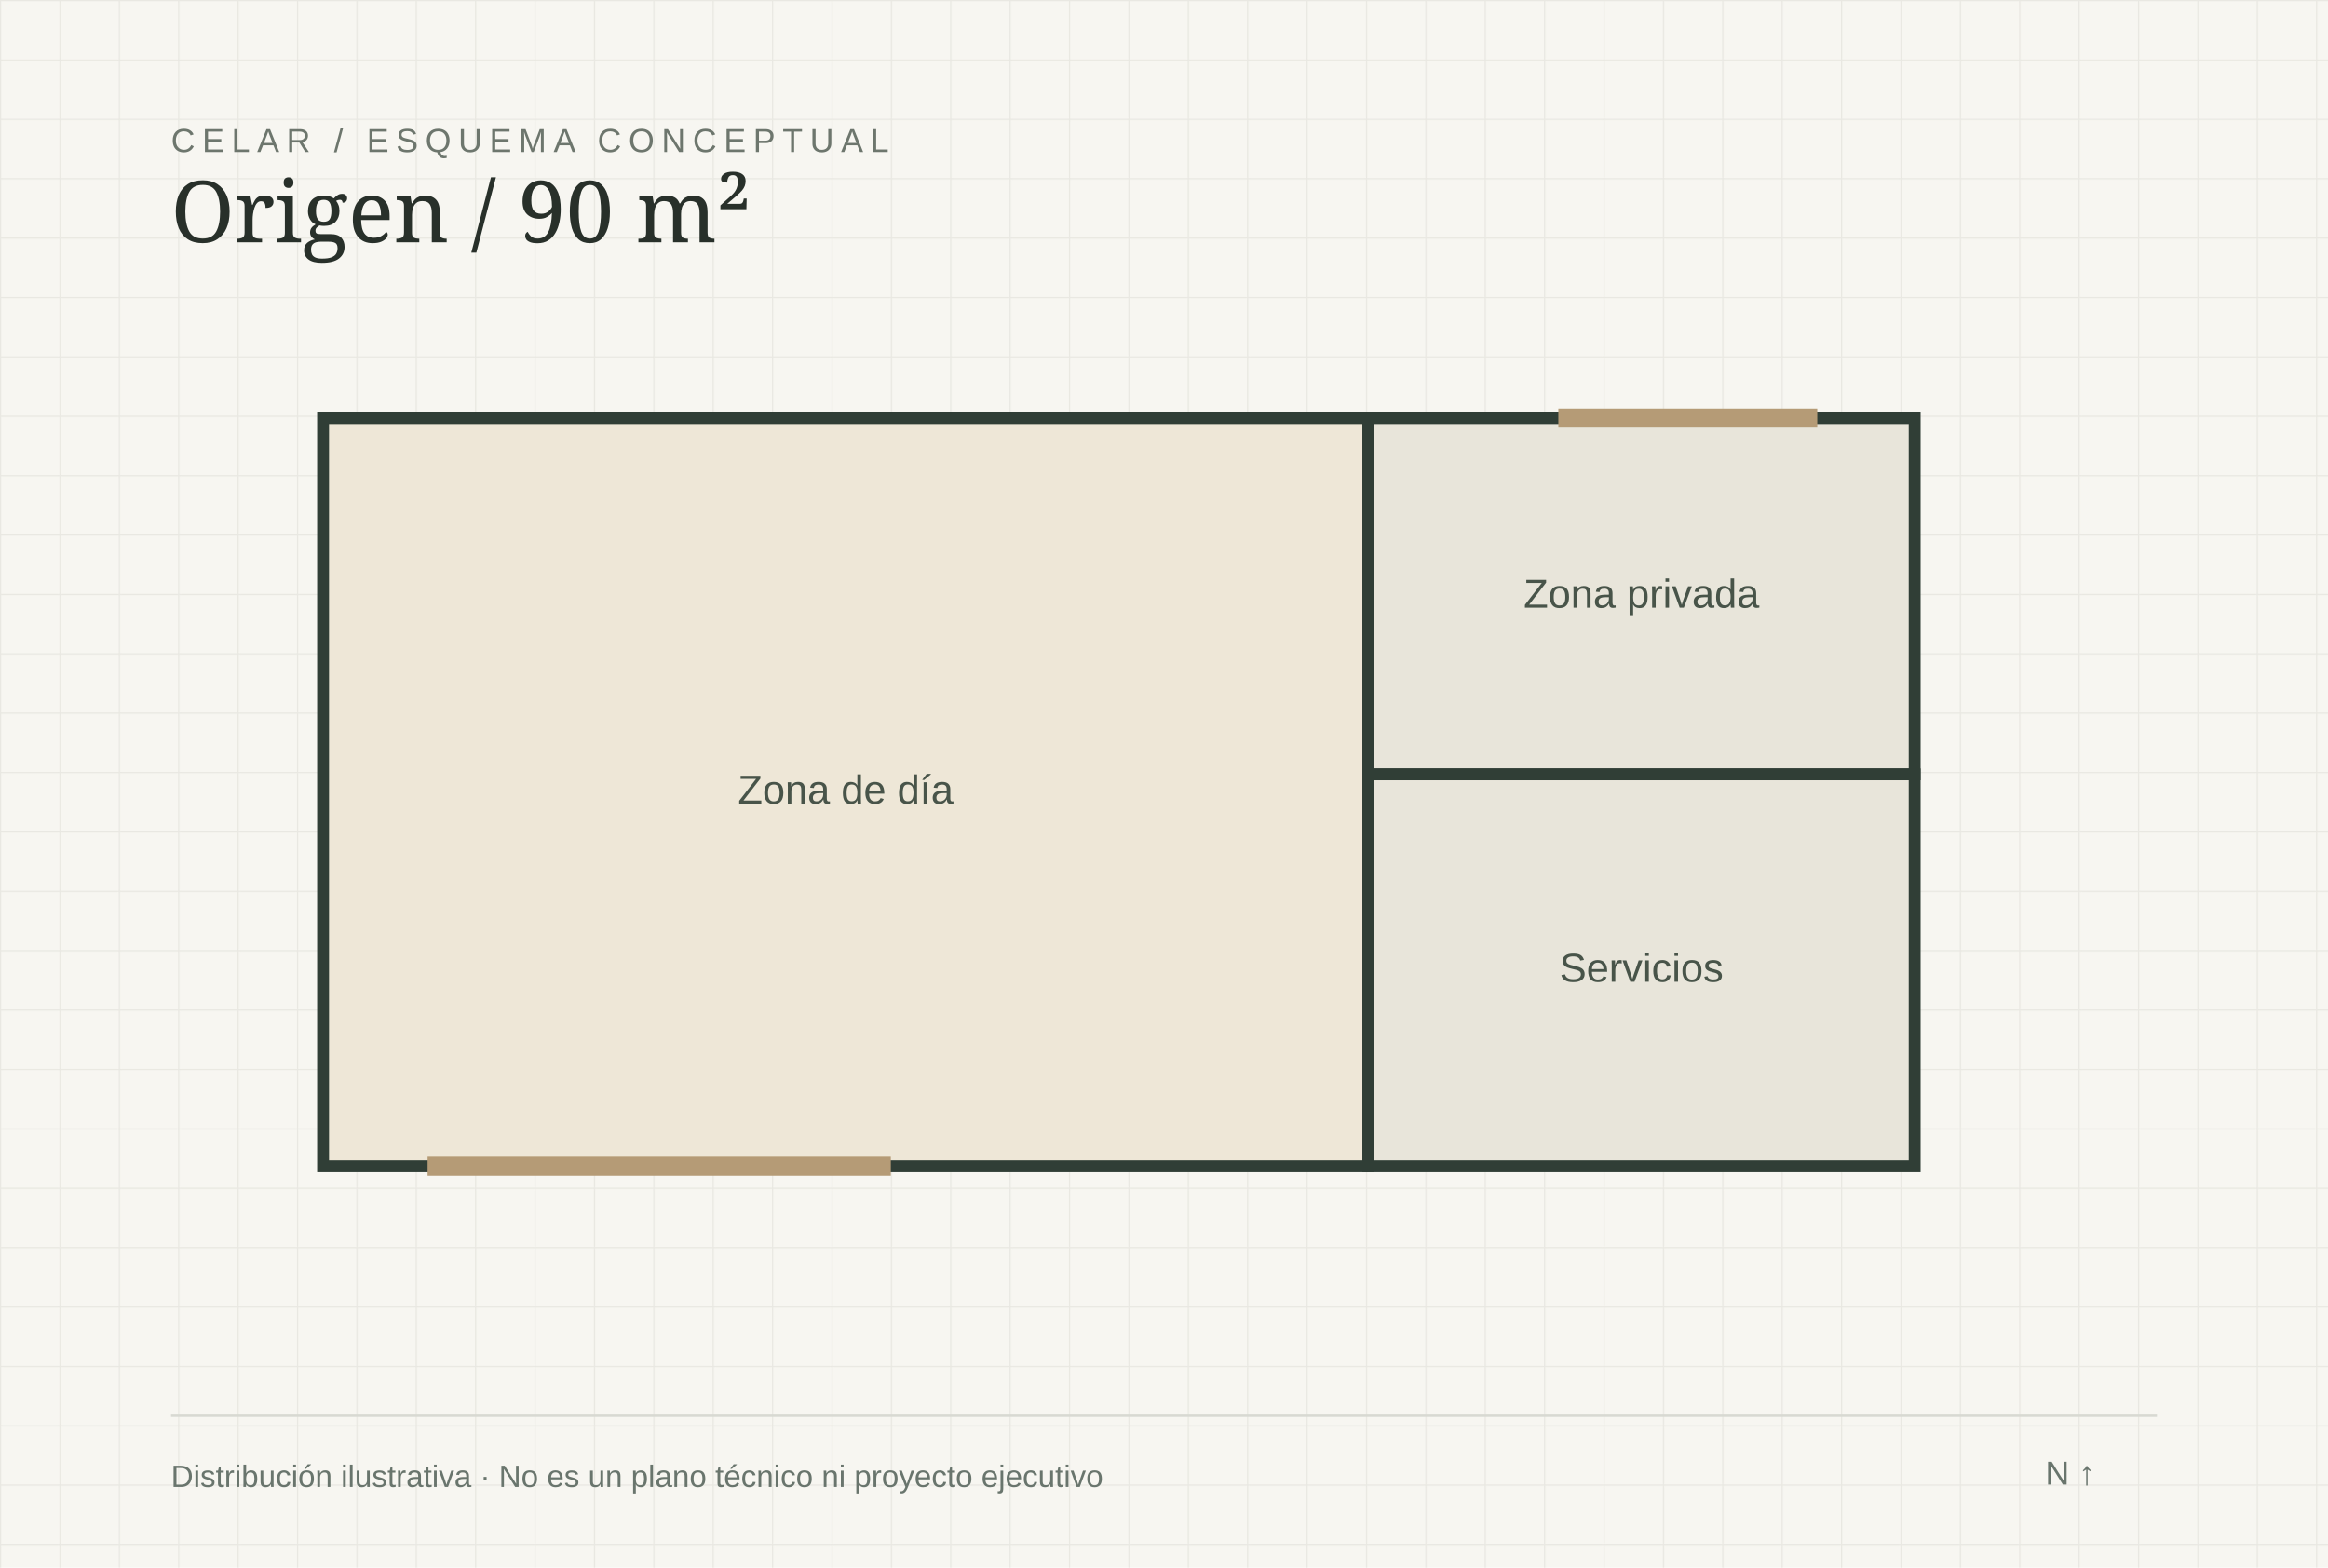
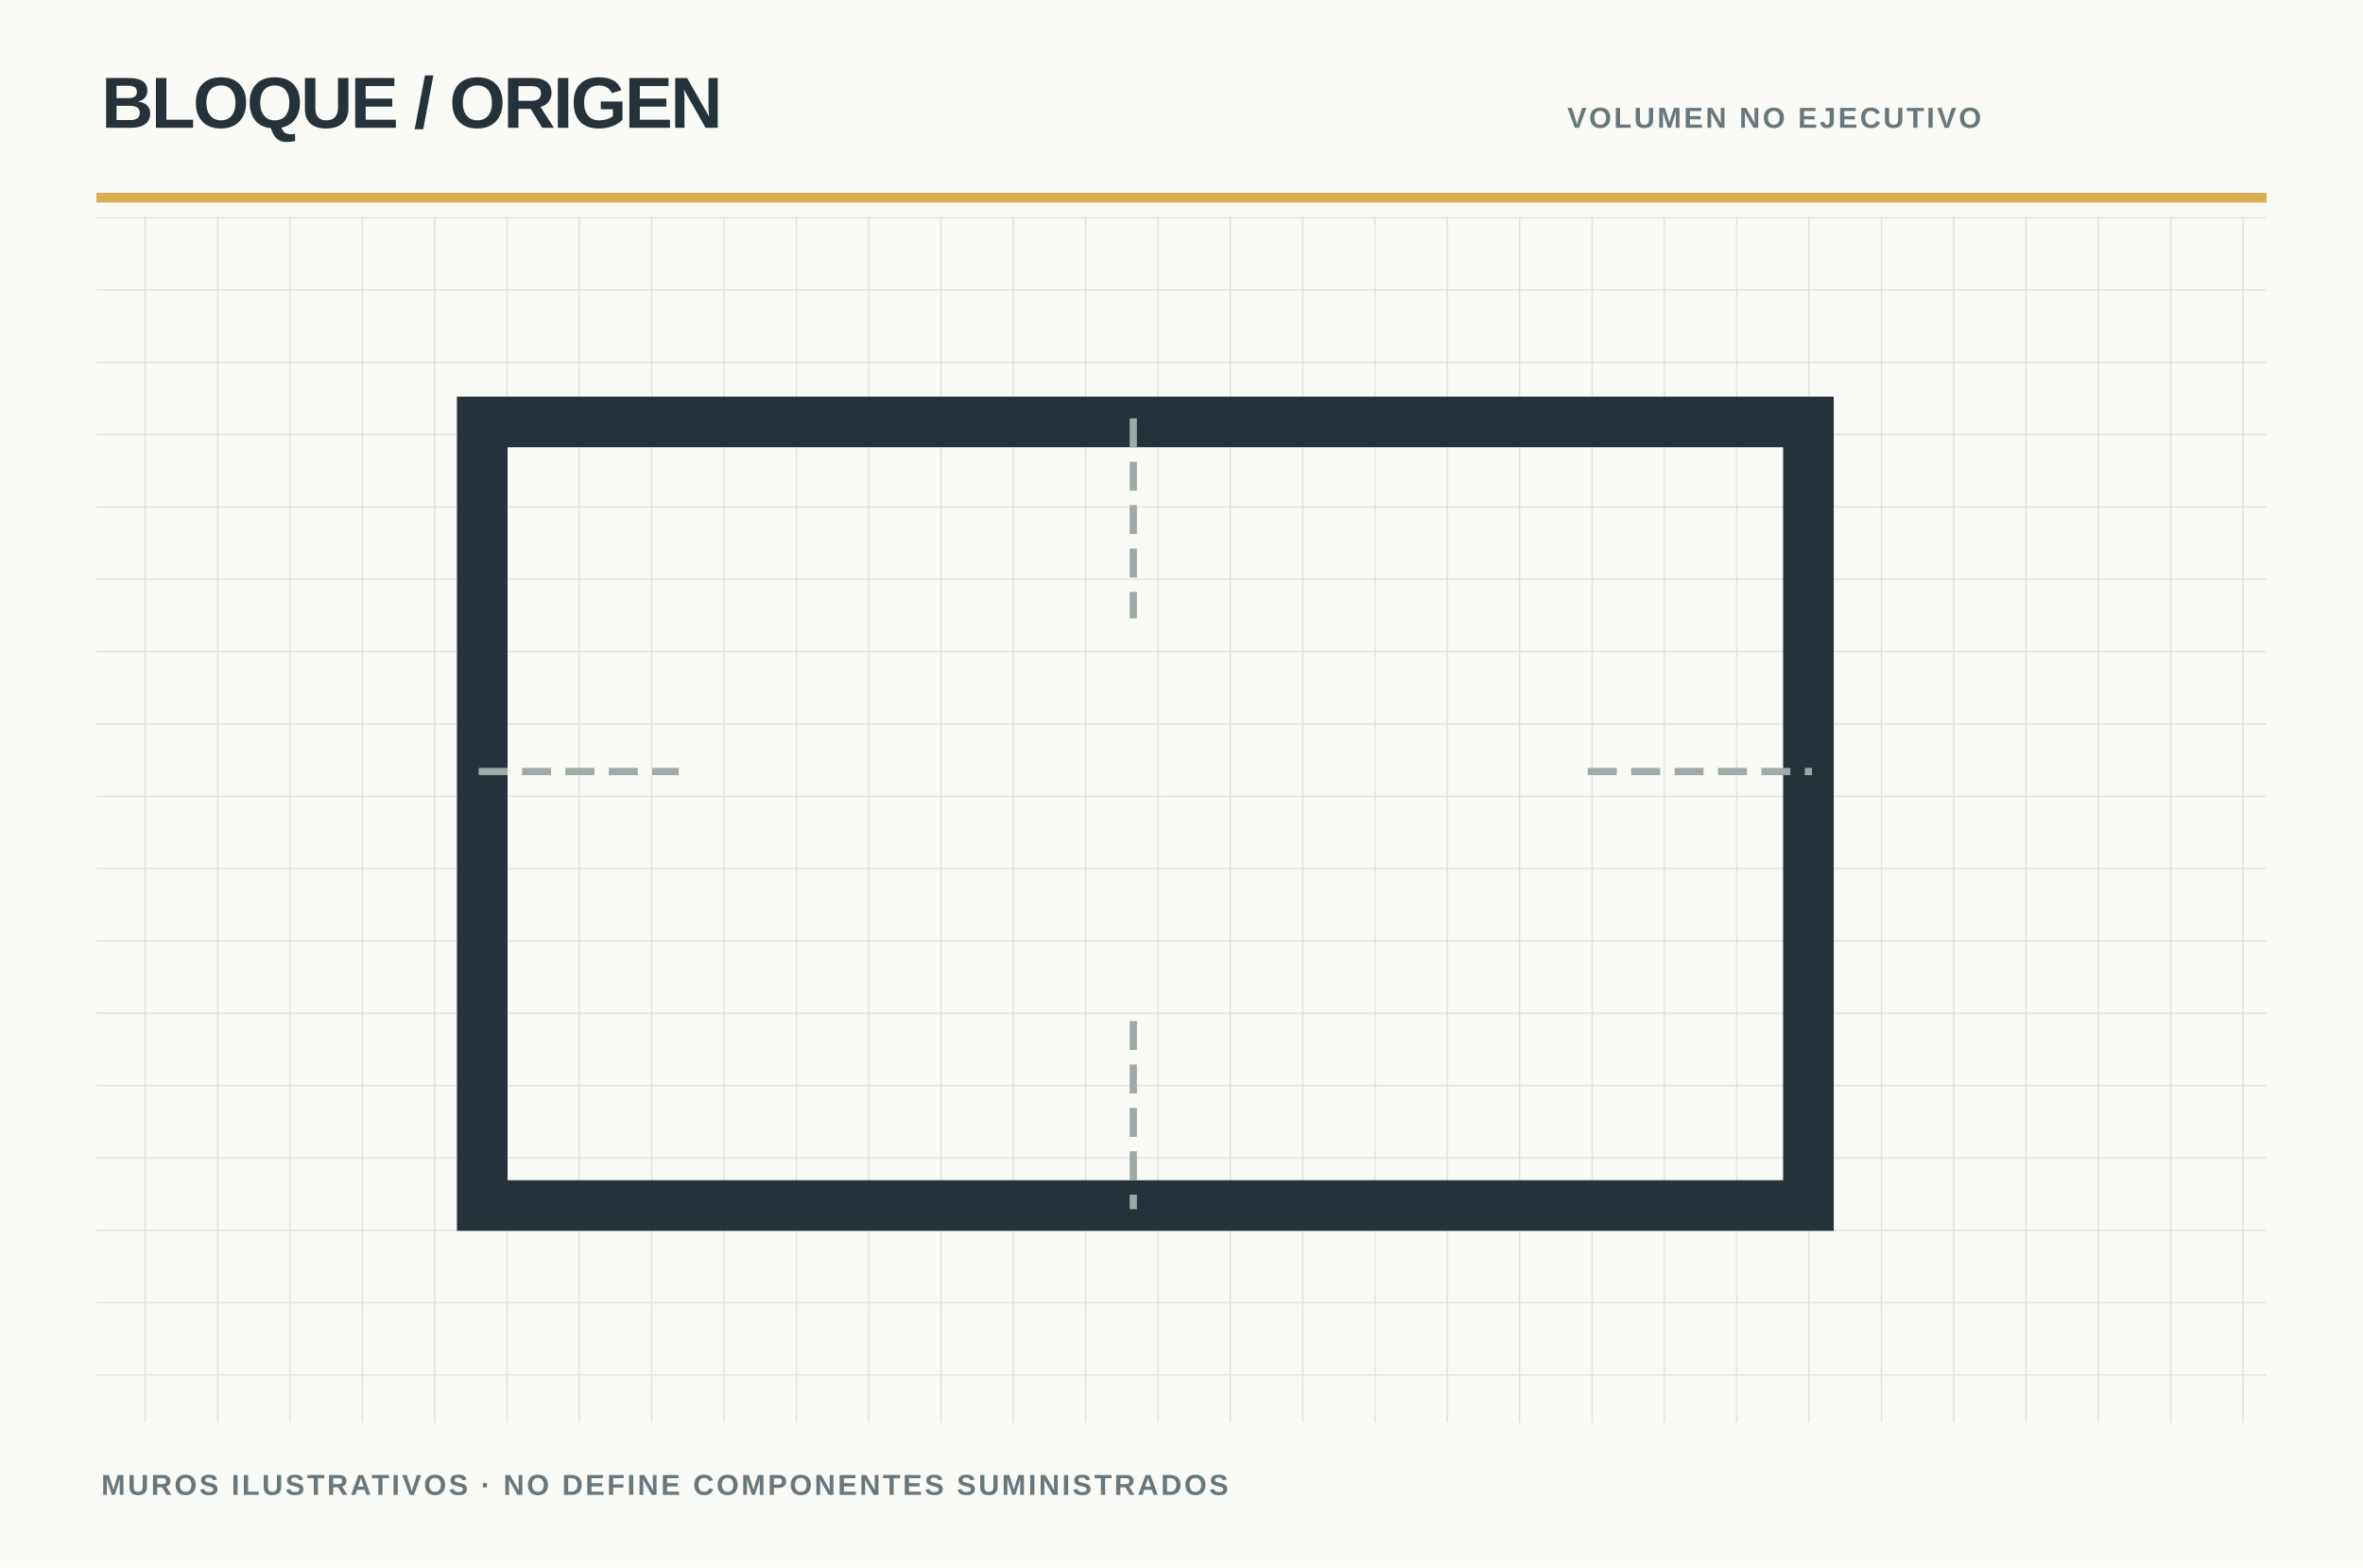
- <svg xmlns="http://www.w3.org/2000/svg" viewBox="0 0 980 660" width="980" height="660">
+ <svg xmlns="http://www.w3.org/2000/svg" viewBox="0 0 980 650" role="img" aria-label="Esquema conceptual de huella de la estructura sin distribución interior">
  <defs>
-     <pattern id="grid" width="25" height="25" patternUnits="userSpaceOnUse">
-       <path d="M 25 0 L 0 0 0 25" fill="none" stroke="#e9e8e2" stroke-width="1" />
+     <pattern id="grid" width="30" height="30" patternUnits="userSpaceOnUse">
+       <path d="M30 0H0V30" fill="none" stroke="#dde1df" stroke-width="1" />
    </pattern>
  </defs>
-   <rect width="980" height="660" fill="#f7f6f1" />
-   <rect width="980" height="660" fill="url(#grid)" />
-   <text x="72" y="64" font-family="Arial,sans-serif" font-size="14" fill="#6d766d" letter-spacing="3">CELAR / ESQUEMA CONCEPTUAL</text>
-   <text x="72" y="102" font-family="Georgia,serif" font-size="36" fill="#28302a">Origen / 90 m²</text>
-   <rect x="136" y="176" width="440" height="315" fill="#eee7d7" stroke="#303e36" stroke-width="5" />
-   <text x="356.0" y="333.5" text-anchor="middle" dominant-baseline="middle" font-family="Arial,sans-serif" font-size="17" fill="#485449">Zona de día</text>
-   <rect x="576" y="176" width="230" height="150" fill="#e8e5da" stroke="#303e36" stroke-width="5" />
-   <text x="691.0" y="251.0" text-anchor="middle" dominant-baseline="middle" font-family="Arial,sans-serif" font-size="17" fill="#485449">Zona privada</text>
-   <rect x="576" y="326" width="230" height="165" fill="#e8e5da" stroke="#303e36" stroke-width="5" />
-   <text x="691.0" y="408.5" text-anchor="middle" dominant-baseline="middle" font-family="Arial,sans-serif" font-size="17" fill="#485449">Servicios</text>
-   <line x1="180" y1="491" x2="375" y2="491" stroke="#b59b76" stroke-width="8" />
-   <line x1="656" y1="176" x2="765" y2="176" stroke="#b59b76" stroke-width="8" />
-   <line x1="72" x2="908" y1="596" y2="596" stroke="#d8d9d2" />
-   <text x="72" y="626" font-family="Arial,sans-serif" font-size="13" fill="#69756d">Distribución ilustrativa · No es un plano técnico ni proyecto ejecutivo</text>
-   <text x="882" y="625" text-anchor="end" font-family="Arial,sans-serif" font-size="14" fill="#69756d">N ↑</text>
+   <style>.shell{stroke:#263239;stroke-width:21;stroke-linecap:square;stroke-linejoin:miter;fill:none}.ghost{fill:none;stroke:#9fa9a7;stroke-width:3;stroke-dasharray:9 9}.small{font:bold 12px Arial,sans-serif;fill:#68777b;letter-spacing:1px}.big{font:900 30px Arial,sans-serif;fill:#263239;letter-spacing:-1px}</style>
+   <rect width="980" height="650" fill="#fafaf7" />
+   <rect x="40" y="90" width="900" height="500" fill="url(#grid)" />
+   <rect x="40" y="80" width="900" height="4" fill="#d8ae4e" />
+   <text x="42" y="53" class="big">BLOQUE / ORIGEN</text>
+   <text x="650" y="53" class="small">VOLUMEN NO EJECUTIVO</text>
+   <g class="shell">
+     <path d="M200 175H750V500H200V175" />
+     <path d="M470 175V255 M470 425V500" class="ghost" />
+     <path d="M200 320H280 M660 320H750" class="ghost" />
+   </g>
+   <text x="42" y="620" class="small">MUROS ILUSTRATIVOS · NO DEFINE COMPONENTES SUMINISTRADOS</text>
</svg>
